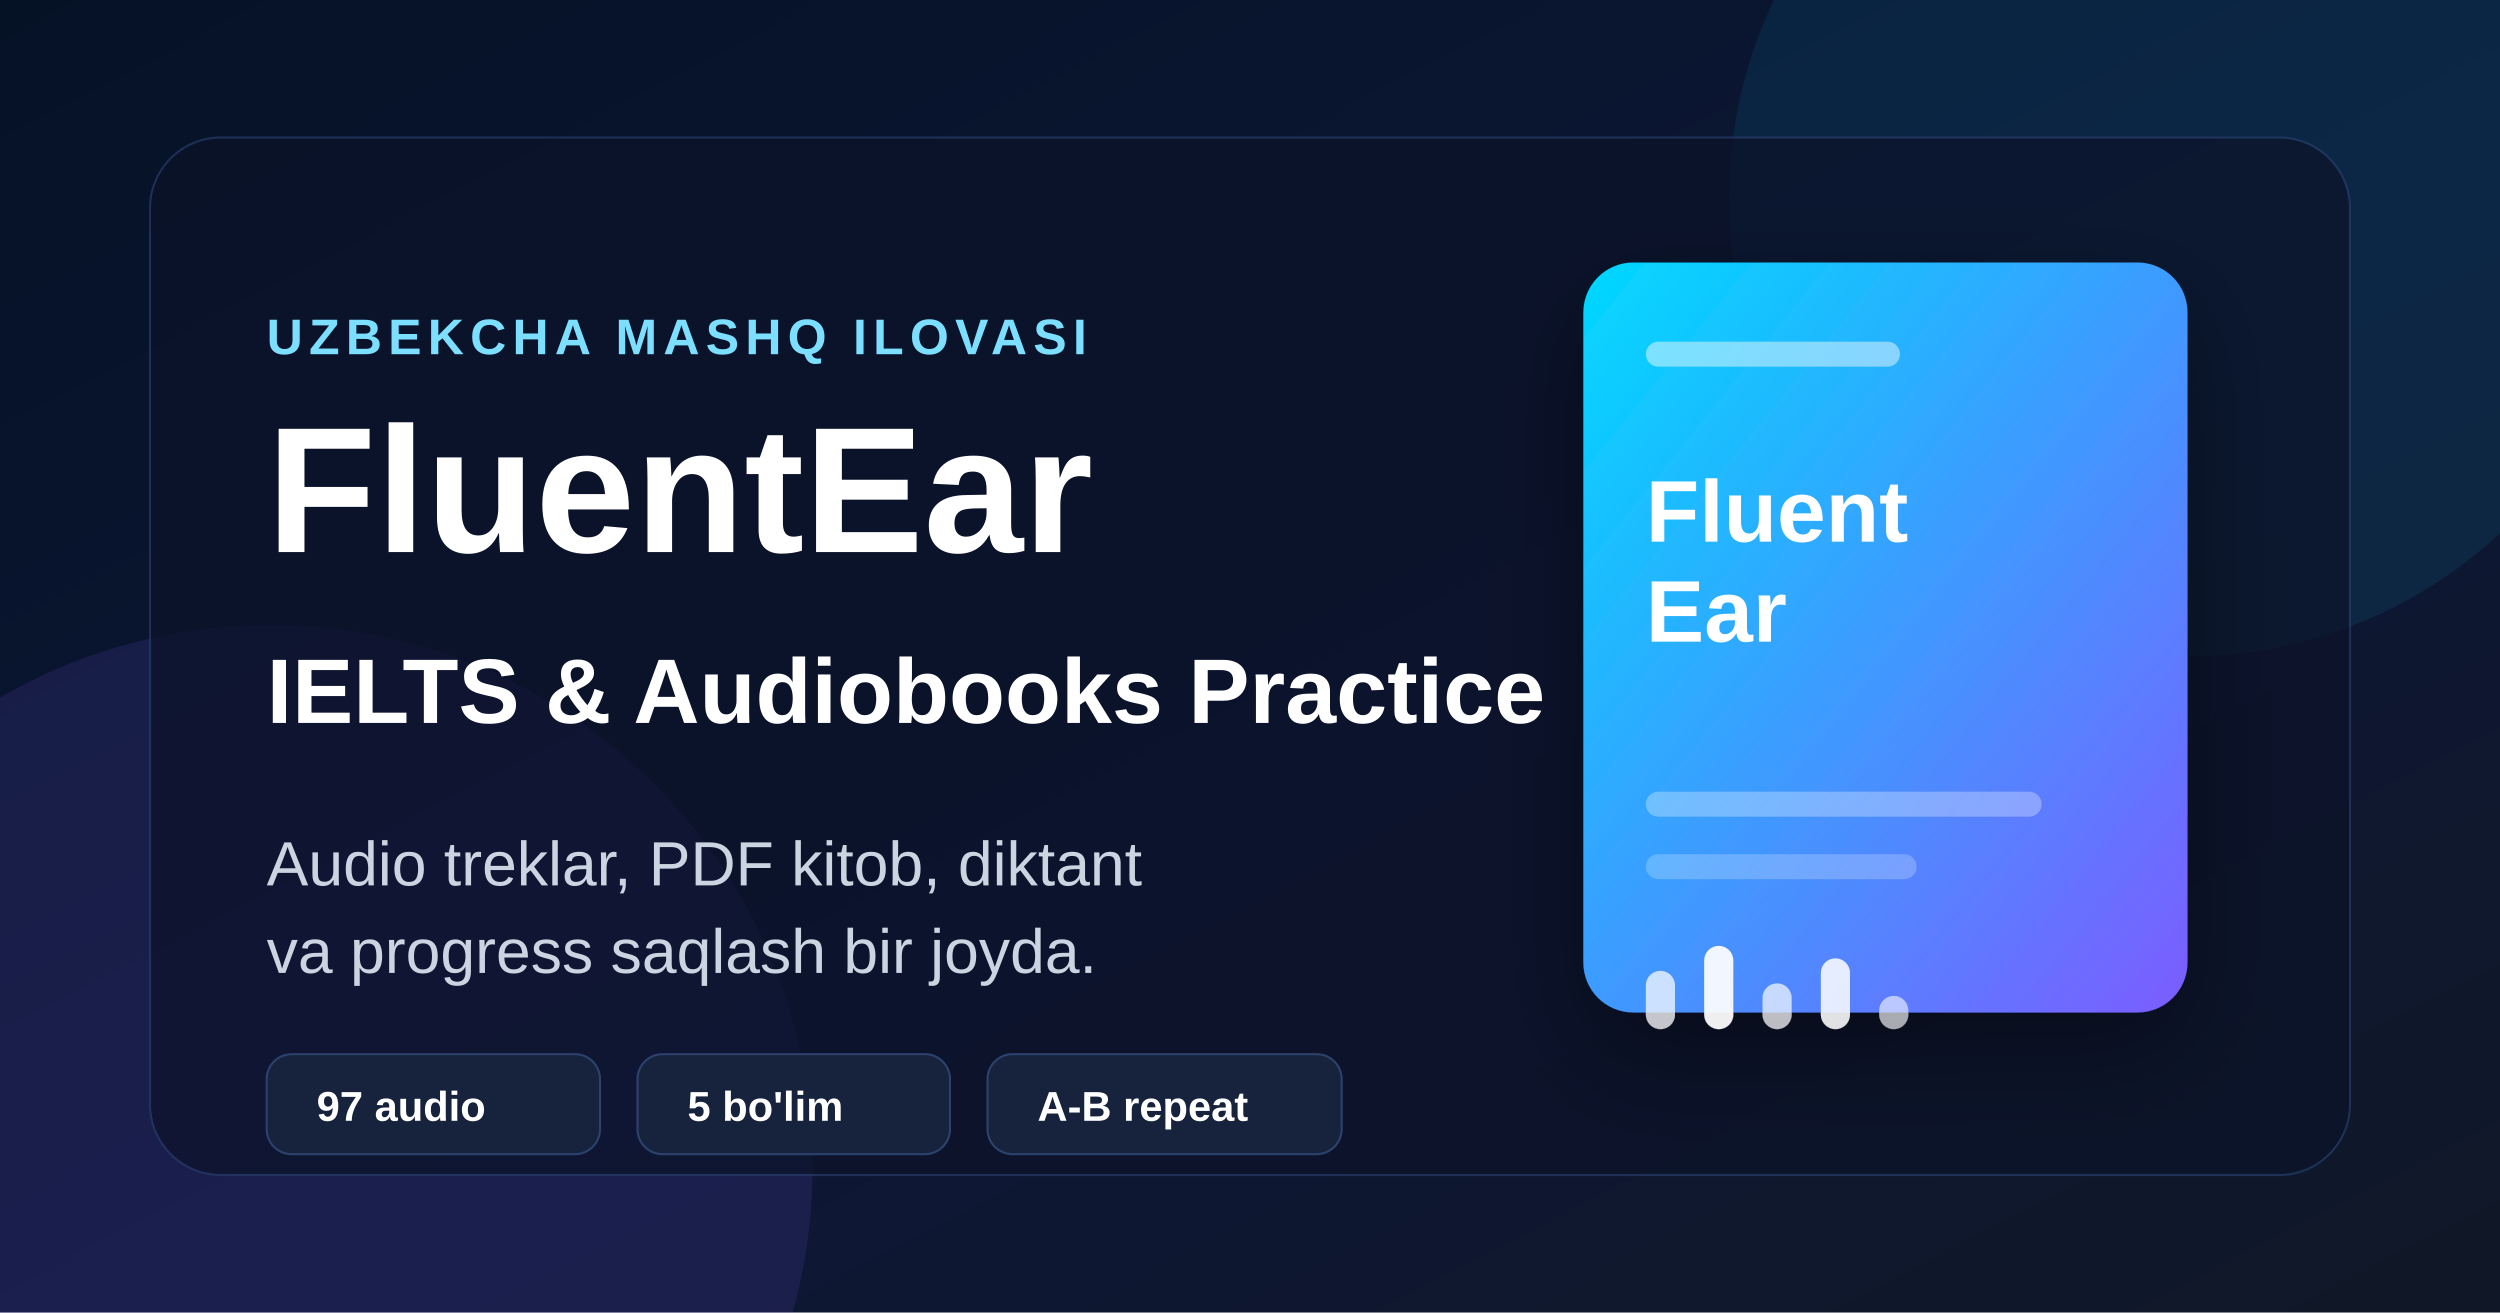
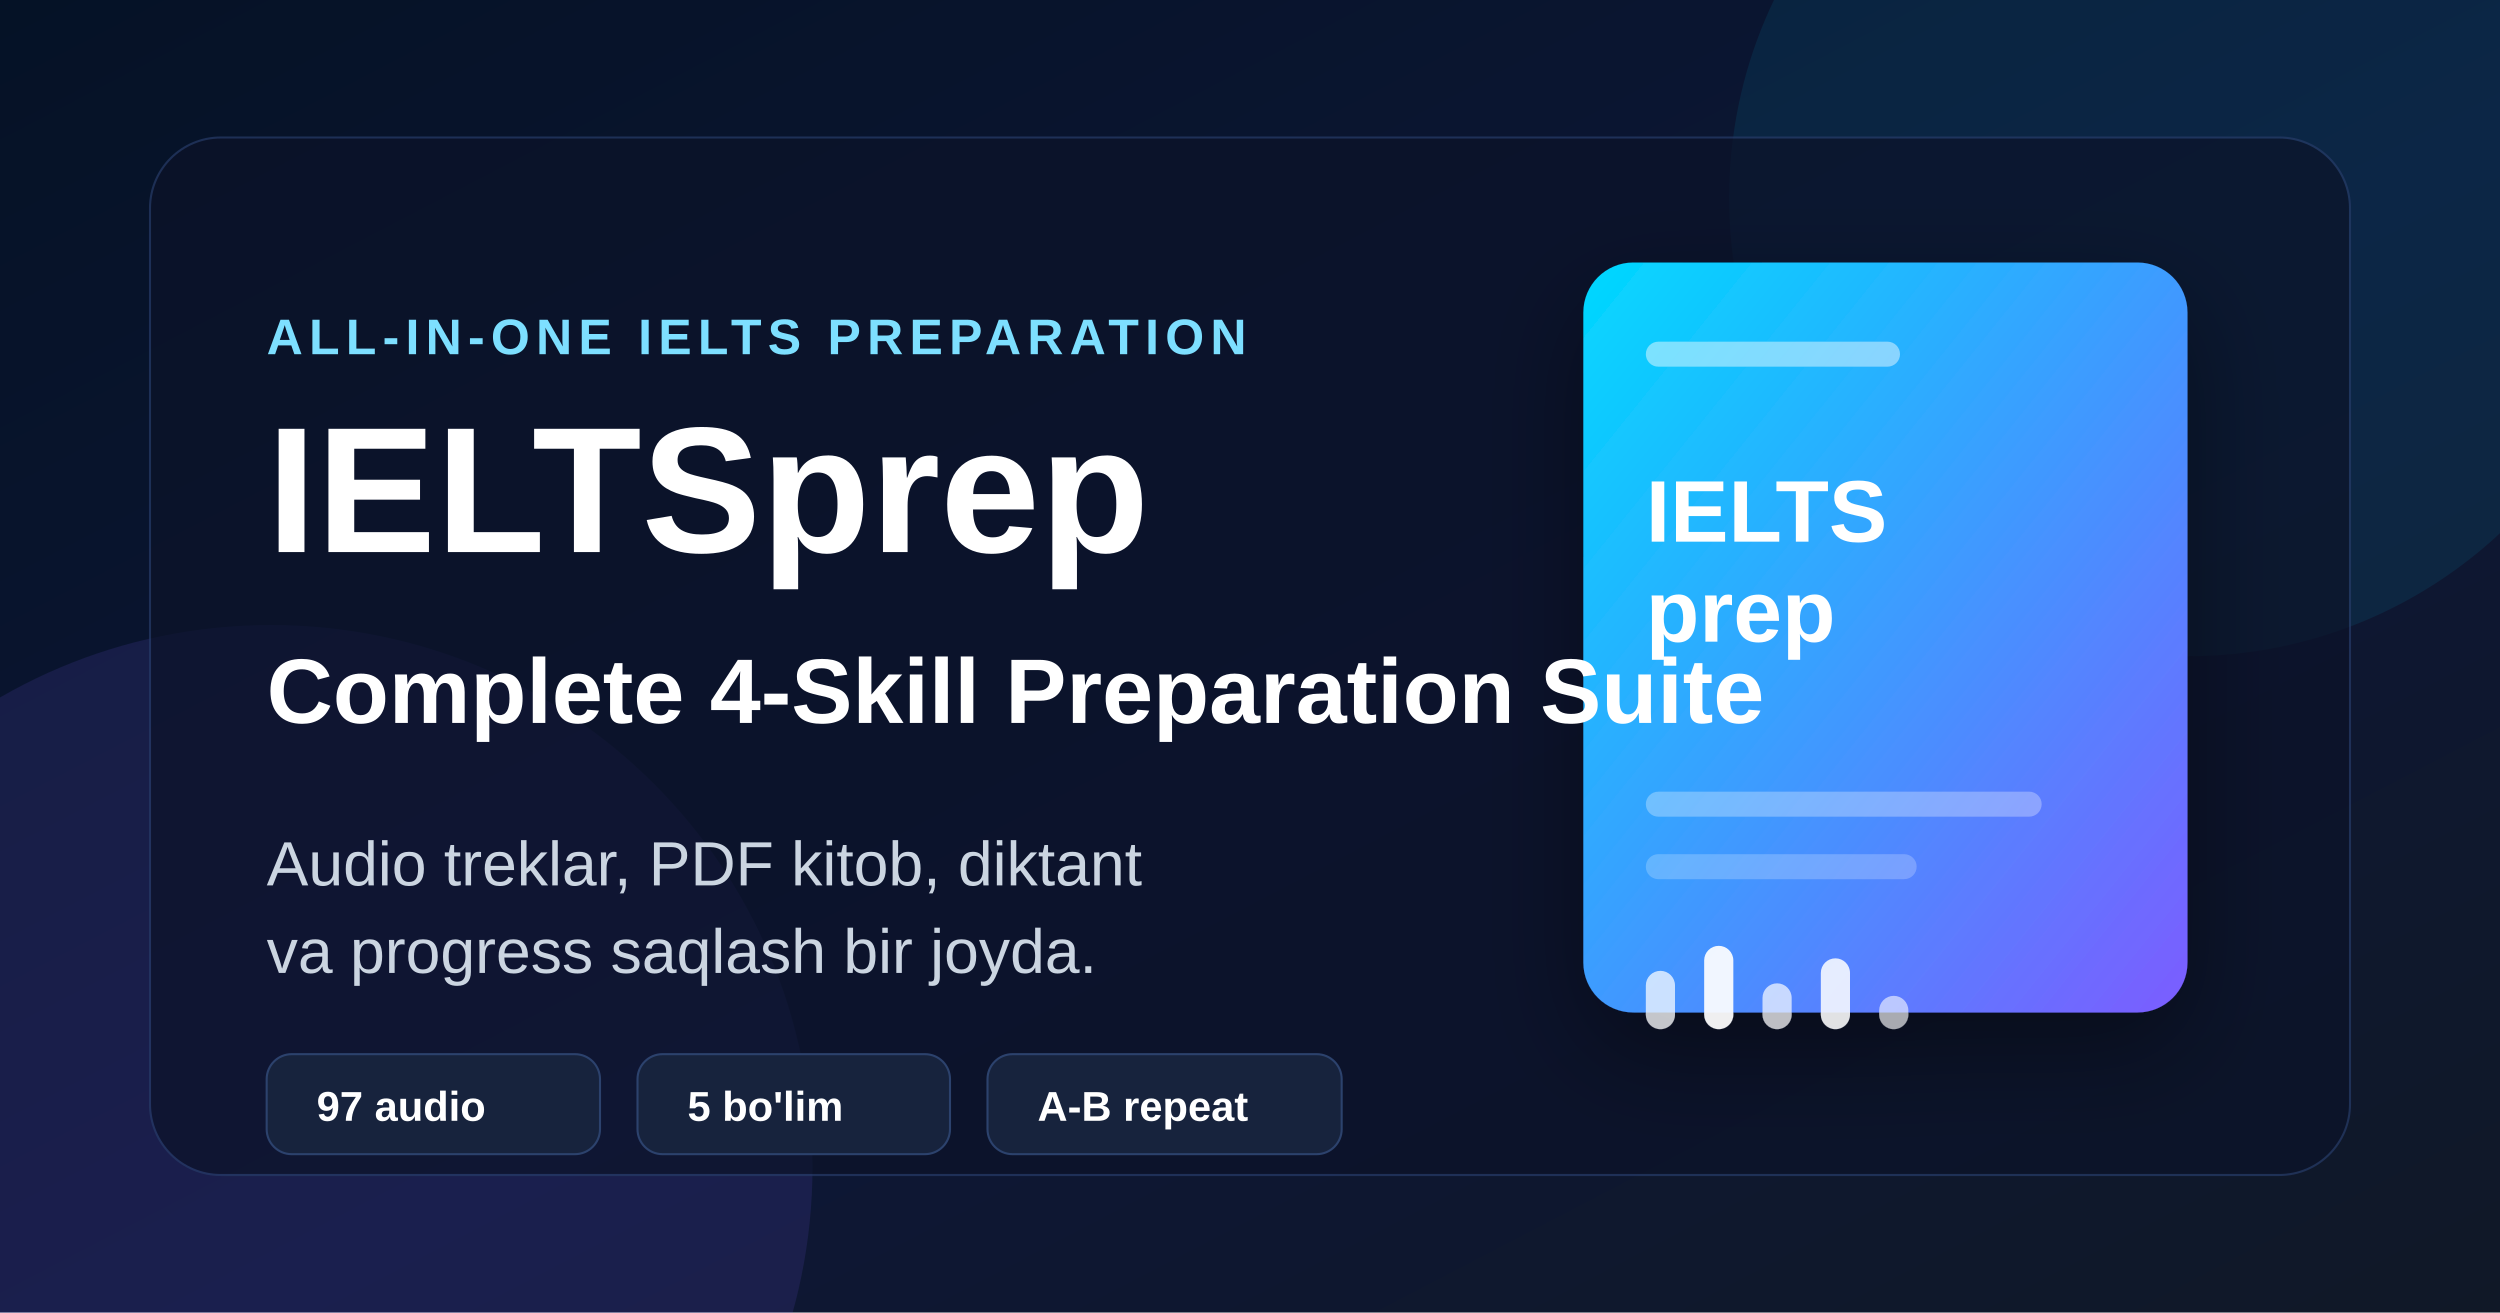
<svg xmlns="http://www.w3.org/2000/svg" width="1200" height="630" viewBox="0 0 1200 630" role="img" aria-labelledby="title desc">
  <defs>
    <linearGradient id="bg" x1="0" y1="0" x2="1" y2="1">
      <stop offset="0" stop-color="#051226" />
      <stop offset="0.55" stop-color="#0d1736" />
      <stop offset="1" stop-color="#101827" />
    </linearGradient>
    <linearGradient id="accent" x1="0" y1="0" x2="1" y2="1">
      <stop offset="0" stop-color="#00d9ff" />
      <stop offset="1" stop-color="#7c5cff" />
    </linearGradient>
    <filter id="softShadow" x="-20%" y="-20%" width="140%" height="140%">
      <feDropShadow dx="0" dy="18" stdDeviation="24" flood-color="#000000" flood-opacity="0.38" />
    </filter>
  </defs>
  <rect width="1200" height="630" fill="url(#bg)" />
  <circle cx="1050" cy="95" r="220" fill="#00d9ff" opacity="0.08" />
  <circle cx="130" cy="560" r="260" fill="#7c5cff" opacity="0.12" />
  <rect x="72" y="66" width="1056" height="498" rx="34" fill="#0b1228" opacity="0.72" stroke="#263a66" />
  <g filter="url(#softShadow)">
    <rect x="760" y="126" width="290" height="360" rx="24" fill="url(#accent)" />
    <rect x="790" y="164" width="122" height="12" rx="6" fill="#ffffff" opacity="0.45" />
    <text x="790" y="260" fill="#ffffff" font-family="Arial, Helvetica, sans-serif" font-size="42" font-weight="800">
-       <tspan x="790" dy="0">Fluent</tspan>
-       <tspan x="790" dy="48">Ear</tspan>
+       <tspan x="790" dy="0">IELTS</tspan>
+       <tspan x="790" dy="48">prep</tspan>
    </text>
    <rect x="790" y="380" width="190" height="12" rx="6" fill="#ffffff" opacity="0.3" />
    <rect x="790" y="410" width="130" height="12" rx="6" fill="#ffffff" opacity="0.22" />
    <g transform="translate(790 454)">
      <rect x="0" y="12" width="14" height="28" rx="7" fill="#ffffff" opacity="0.72" />
      <rect x="28" y="0" width="14" height="40" rx="7" fill="#ffffff" opacity="0.92" />
      <rect x="56" y="18" width="14" height="22" rx="7" fill="#ffffff" opacity="0.68" />
      <rect x="84" y="6" width="14" height="34" rx="7" fill="#ffffff" opacity="0.85" />
      <rect x="112" y="24" width="14" height="16" rx="7" fill="#ffffff" opacity="0.58" />
    </g>
  </g>
  <text x="128" y="170" fill="#7ddfff" font-family="Arial, Helvetica, sans-serif" font-size="24" font-weight="800" letter-spacing="3">
-     UZBEKCHA MASHQ ILOVASI
+     ALL-IN-ONE IELTS PREPARATION
  </text>
  <text x="128" y="265" fill="#ffffff" font-family="Arial, Helvetica, sans-serif" font-size="86" font-weight="900">
-     <tspan x="128" dy="0">FluentEar</tspan>
-     <tspan x="128" dy="82" font-size="44">IELTS &amp; Audiobooks Practice</tspan>
+     <tspan x="128" dy="0">IELTSprep</tspan>
+     <tspan x="128" dy="82" font-size="44">Complete 4-Skill Preparation Suite</tspan>
  </text>
  <text x="128" y="425" fill="#cbd5e1" font-family="Arial, Helvetica, sans-serif" font-size="30">
    <tspan x="128" dy="0">Audio treklar, PDF kitob, diktant</tspan>
    <tspan x="128" dy="42">va progress saqlash bir joyda.</tspan>
  </text>
  <g transform="translate(128 506)">
    <rect width="160" height="48" rx="12" fill="#17233d" stroke="#2c426d" />
    <text x="24" y="32" fill="#ffffff" font-family="Arial, Helvetica, sans-serif" font-size="20" font-weight="700">97 audio</text>
    <rect x="178" width="150" height="48" rx="12" fill="#17233d" stroke="#2c426d" />
    <text x="202" y="32" fill="#ffffff" font-family="Arial, Helvetica, sans-serif" font-size="20" font-weight="700">5 bo'lim</text>
    <rect x="346" width="170" height="48" rx="12" fill="#17233d" stroke="#2c426d" />
    <text x="370" y="32" fill="#ffffff" font-family="Arial, Helvetica, sans-serif" font-size="20" font-weight="700">A-B repeat</text>
  </g>
</svg>
